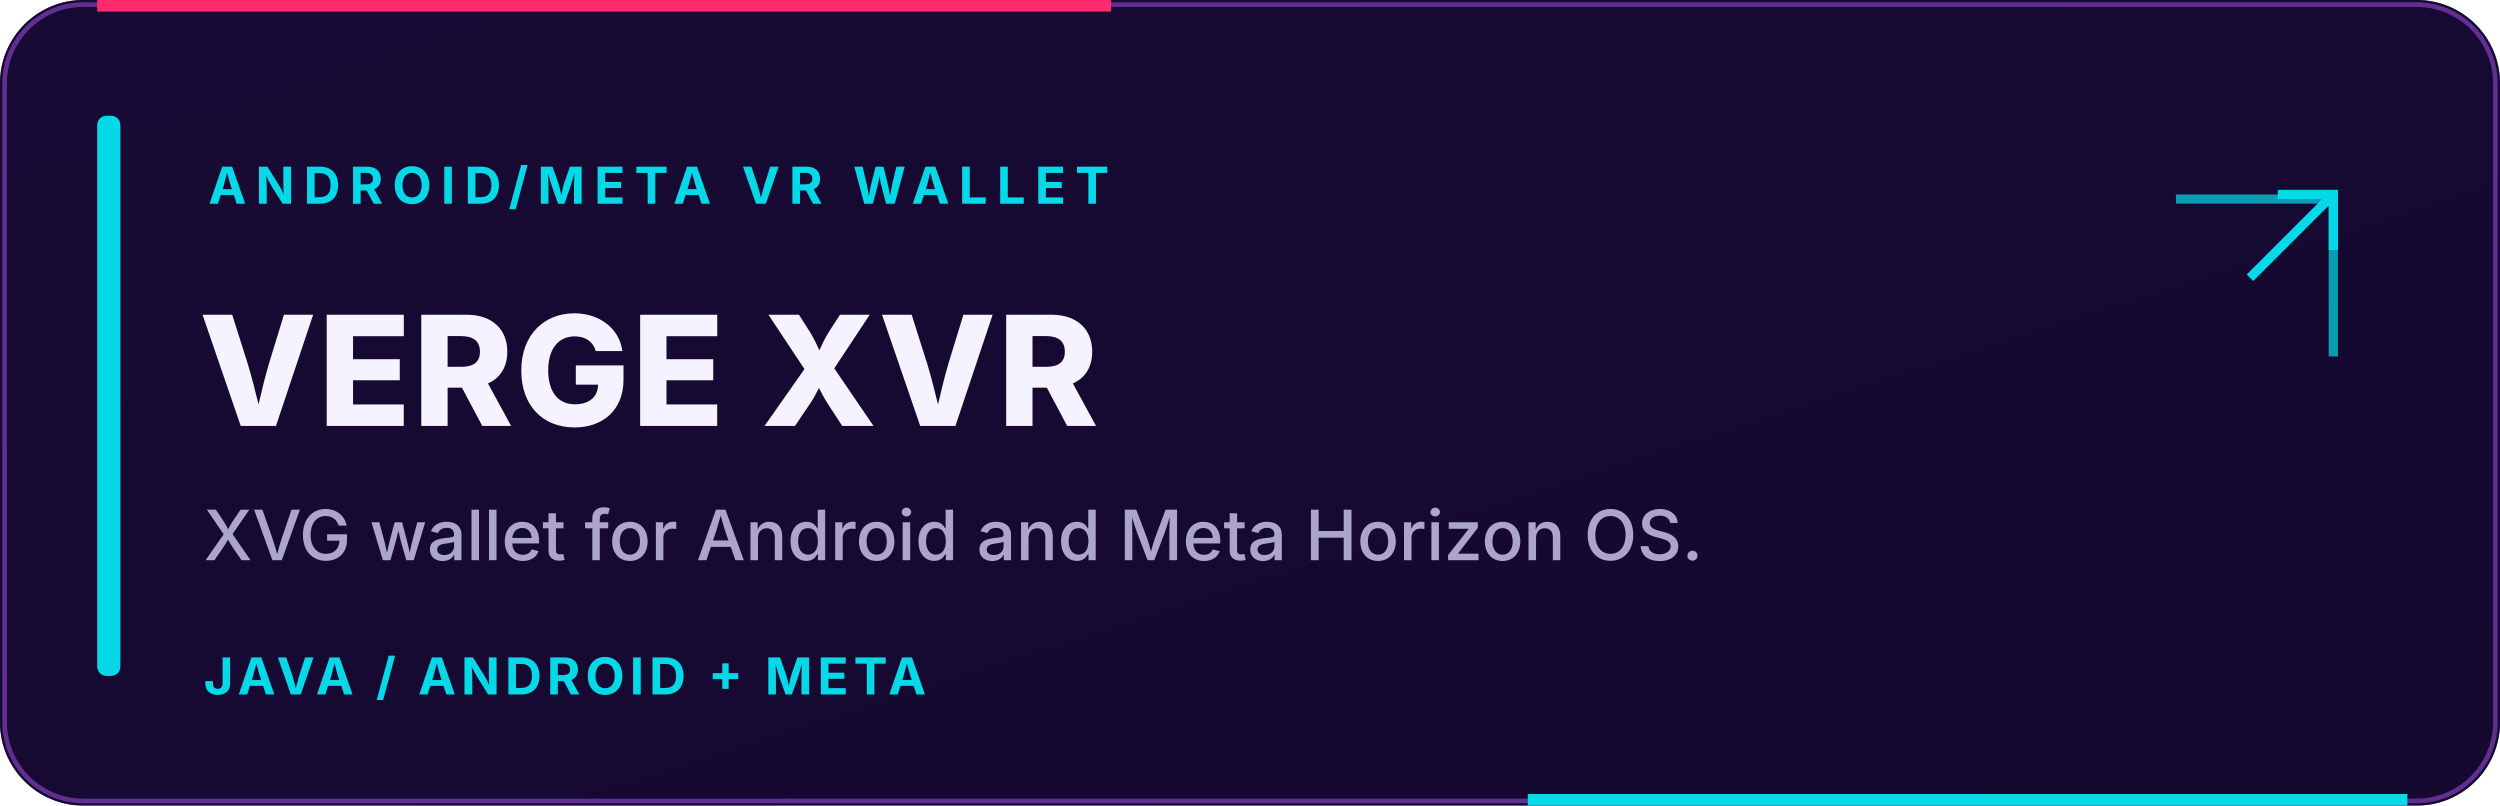
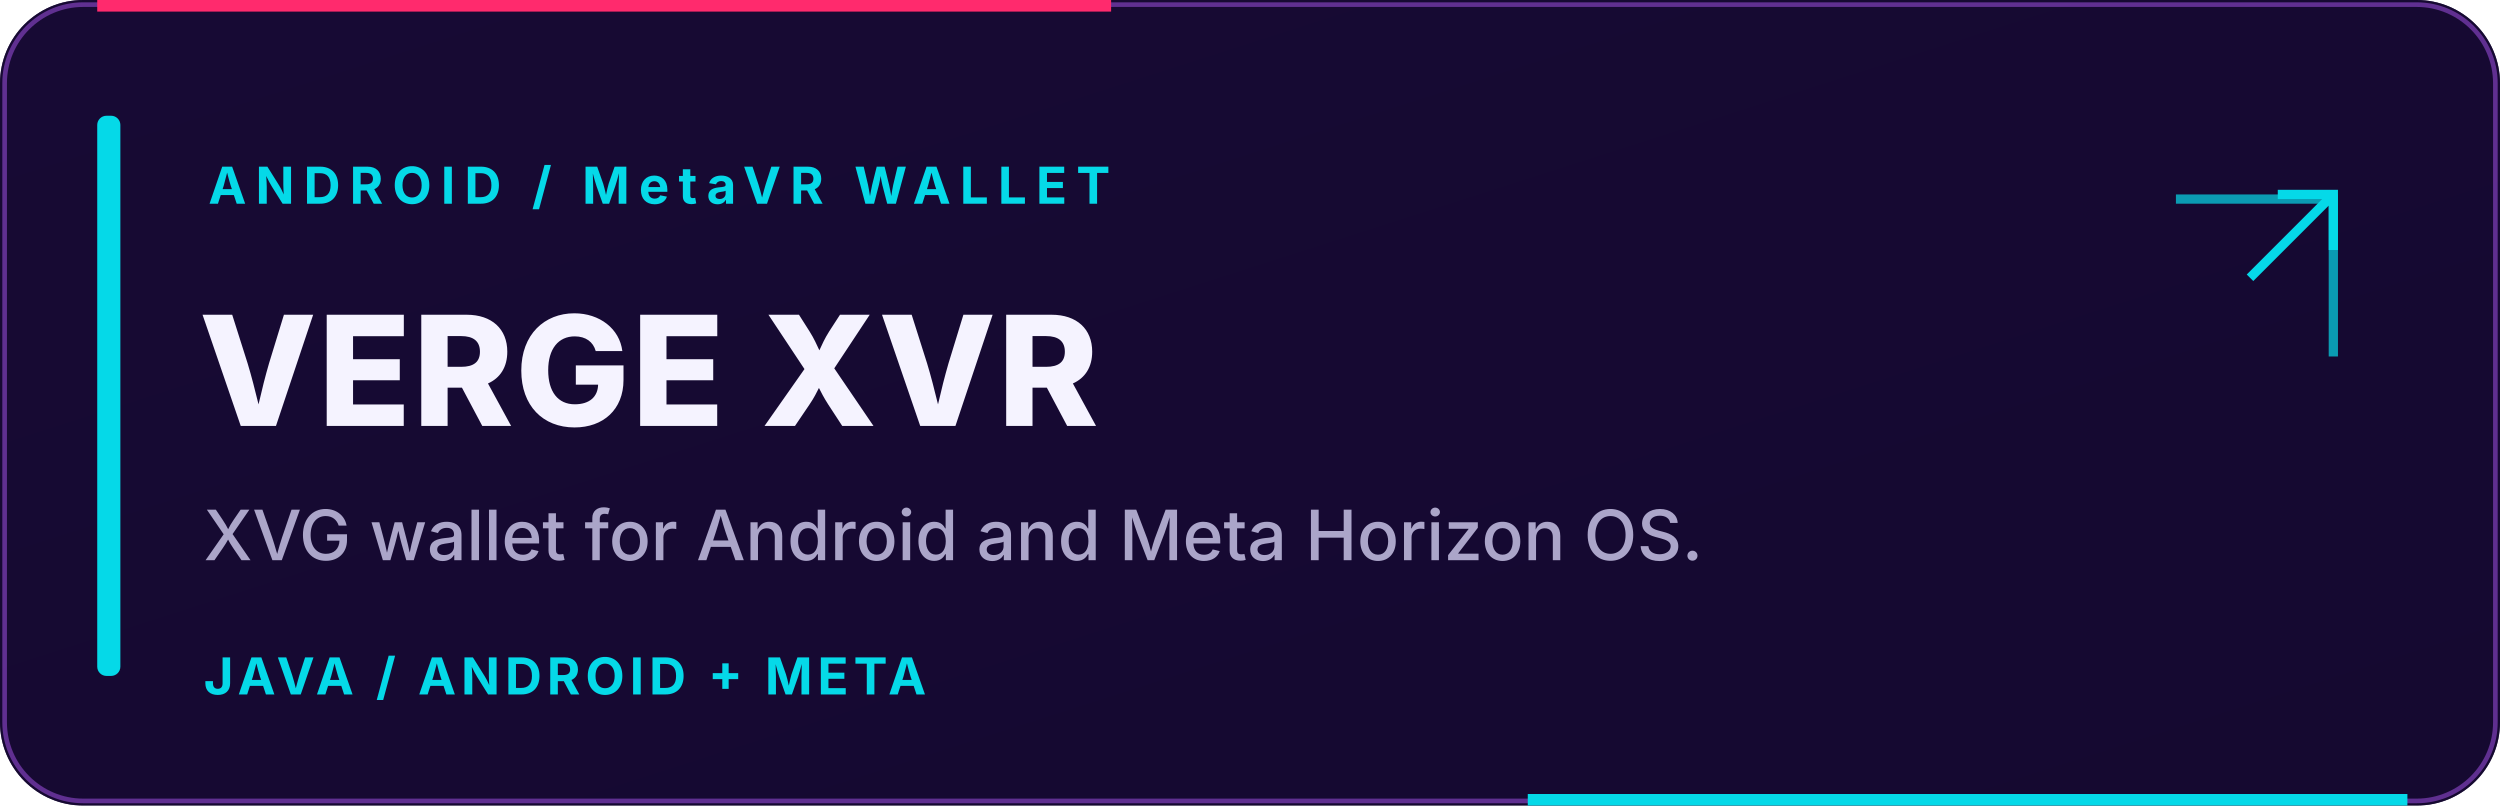
<svg xmlns="http://www.w3.org/2000/svg" width="540" height="174" viewBox="0 0 540 174" role="img">
  <defs>
    <linearGradient id="ground" x1="0" y1="0" x2="1" y2="1">
      <stop stop-color="#16082E" />
      <stop offset="1" stop-color="#0D0221" />
    </linearGradient>
    <linearGradient id="neon" x1="0" x2="1" y1="0" y2="0">
      <stop stop-color="#FF2A6D" />
      <stop offset=".5" stop-color="#9D4EDD" />
      <stop offset="1" stop-color="#05D9E8" />
    </linearGradient>
    <linearGradient id="sun" x1="0" y1="0" x2="0" y2="1">
      <stop stop-color="#FF9E00" />
      <stop offset=".5" stop-color="#FF2A6D" />
      <stop offset="1" stop-color="#9D4EDD" />
    </linearGradient>
    <clipPath id="frame">
      <rect width="540" height="174" rx="18" />
    </clipPath>
  </defs>
  <g clip-path="url(#frame)">
    <rect width="540" height="174" fill="url(#ground)" />
    <rect x="0" y="0" width="540" height="174" fill="#170B36" opacity=".72" />
    <rect x="21" y="25" width="5" height="121" rx="2" fill="#05D9E8" />
-     <text x="45" y="44" fill="#05D9E8" font-family="Inter,Arial,sans-serif" font-weight="750" font-size="11" letter-spacing="2">ANDROID/META VR WALLET</text>
+     <text x="45" y="44" fill="#05D9E8" font-family="Inter,Arial,sans-serif" font-weight="750" font-size="11" letter-spacing="2">ANDROID / MetaVR WALLET</text>
    <text x="43" y="92" fill="#F5F3FF" font-family="Inter,Arial,sans-serif" font-weight="800" font-size="33" letter-spacing="0.3">VERGE XVR</text>
    <text x="44" y="121" fill="#ABA5C9" font-family="Inter,Arial,sans-serif" font-weight="450" font-size="15" letter-spacing="0">XVG wallet for Android and Meta Horizon OS.</text>
    <text x="44" y="150" fill="#05D9E8" font-family="Inter,Arial,sans-serif" font-weight="700" font-size="11" letter-spacing="1.1">JAVA  /  ANDROID + META</text>
    <path d="M 470 43 H 504 V 77" fill="none" stroke="#05D9E8" stroke-width="2" opacity=".7" />
    <path d="M 486 60 L 504 42 M 492 42 H 504 V 54" fill="none" stroke="#05D9E8" stroke-width="2" />
    <rect x="1" y="1" width="538" height="172" rx="17" fill="none" stroke="#9D4EDD" stroke-opacity=".55" />
    <path d="M 21 1 H 240" stroke="#FF2A6D" stroke-width="3" />
    <path d="M 330 173 H 520" stroke="#05D9E8" stroke-width="3" />
  </g>
</svg>
